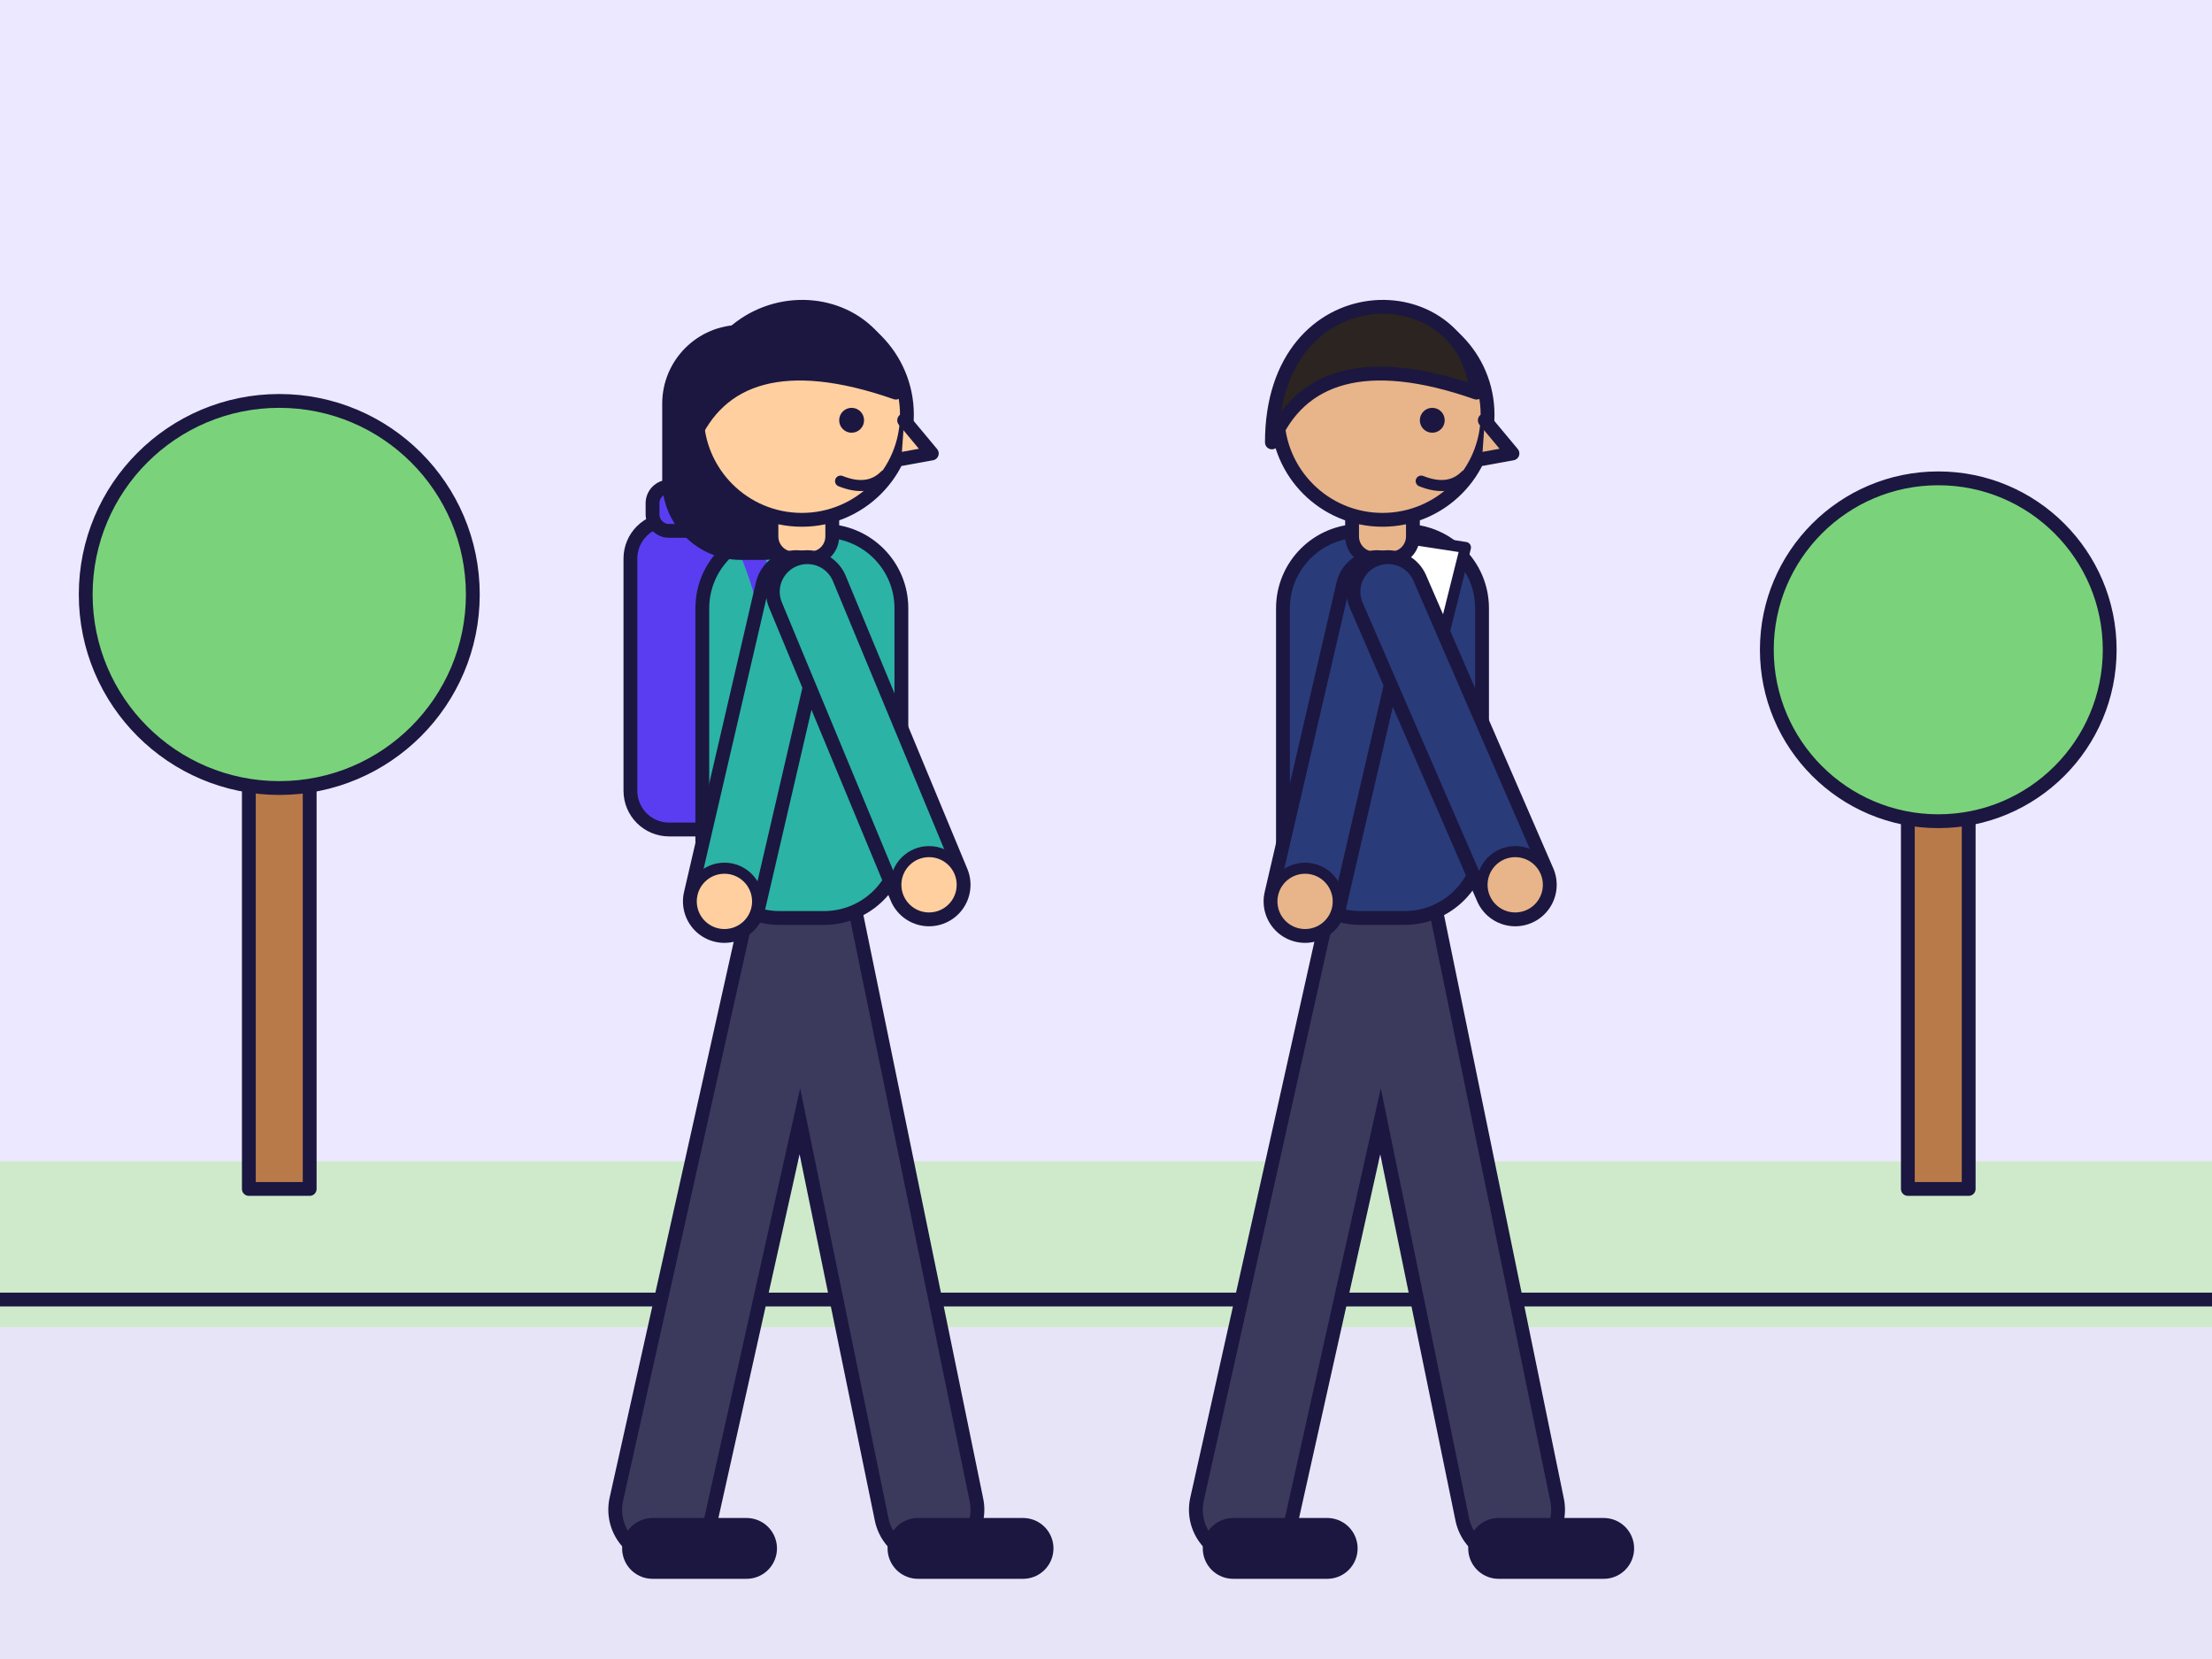
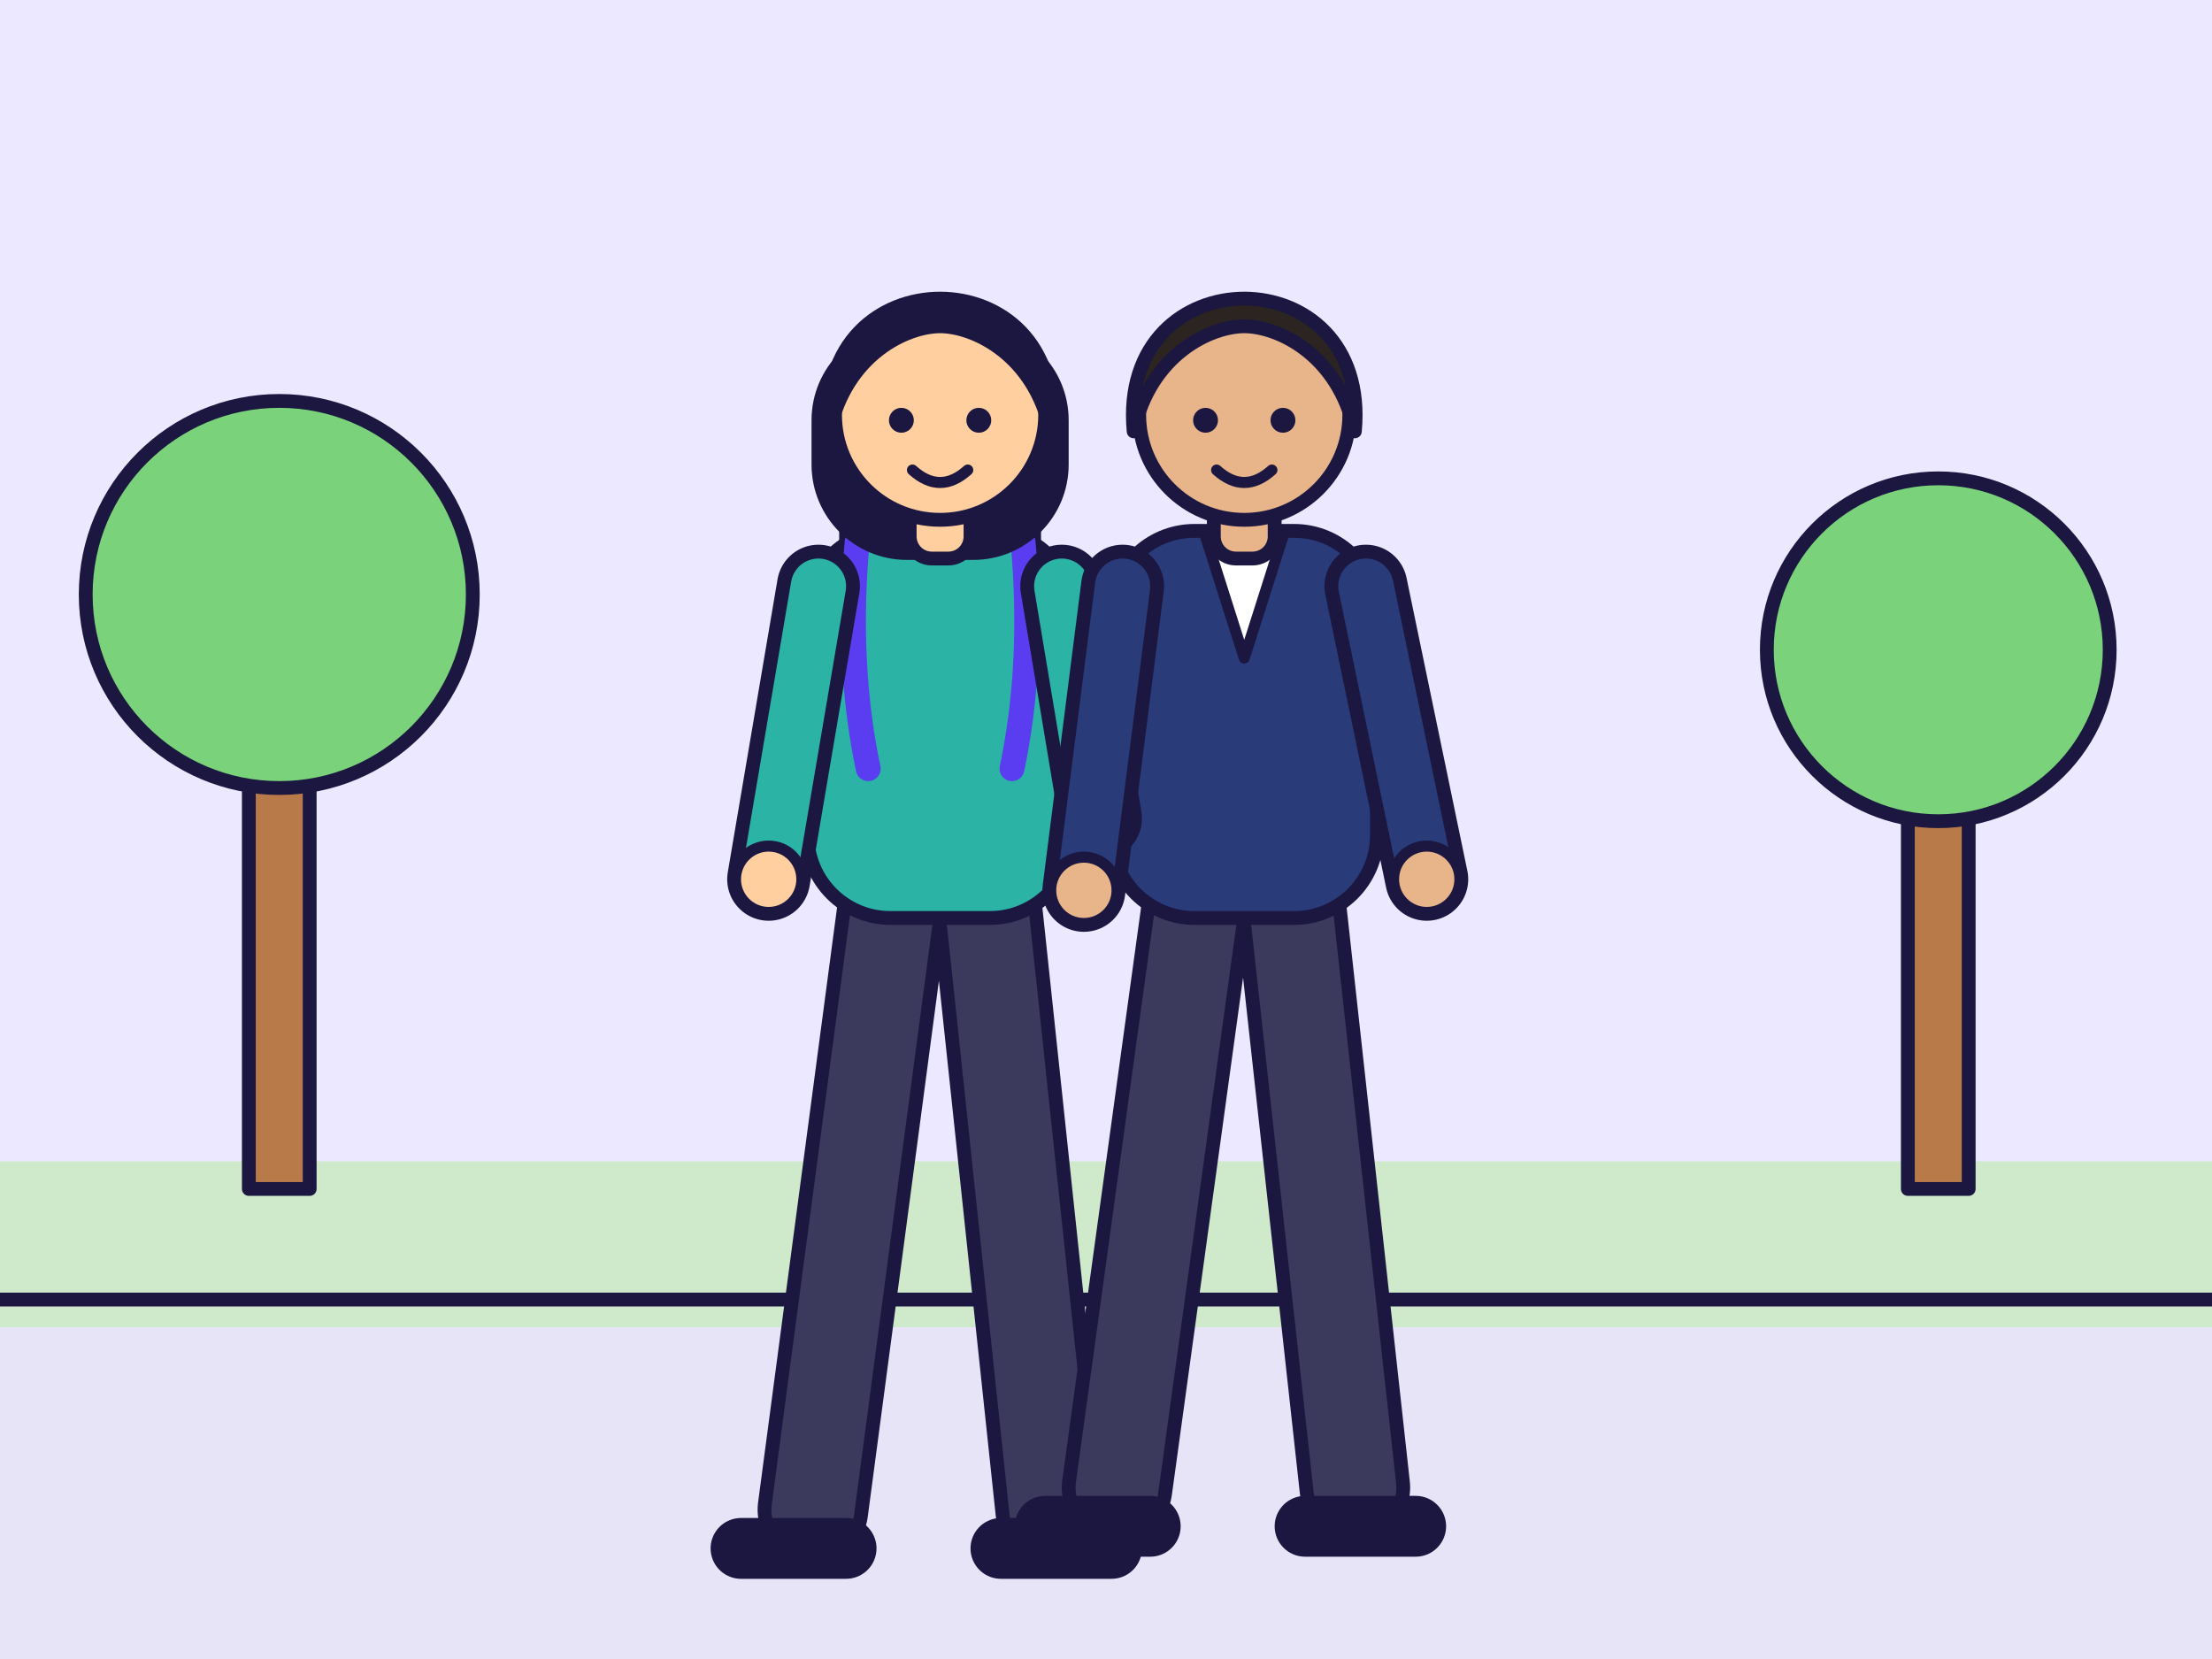
<svg xmlns="http://www.w3.org/2000/svg" viewBox="0 0 800 600" role="img">
  <rect width="800" height="600" fill="#f5f3ff" />
  <rect x="0" y="0" width="800" height="480" fill="#ece8ff" />
  <rect x="0" y="480" width="800" height="120" fill="#e8e4f8" />
  <g stroke="#1b1740" stroke-width="5" stroke-linecap="round" stroke-linejoin="round">
    <rect x="0" y="420" width="800" height="60" fill="#cfeacb" stroke="none" />
    <path d="M0 470H800" fill="none" />
    <rect x="90" y="250" width="22" height="180" fill="#b97a4a" />
    <circle cx="101" cy="215" r="70" fill="#7ad37a" />
    <rect x="690" y="270" width="22" height="160" fill="#b97a4a" />
    <circle cx="701" cy="235" r="62" fill="#7ad37a" />
-     <path d="M290 322L240 546M290 322L336 546" fill="none" stroke-width="40" />
-     <path d="M290 322L240 546M290 322L336 546" fill="none" stroke="#3b3a5c" stroke-width="30" />
-     <path d="M236 560H270M332 560H370" fill="none" stroke-width="22" />
-     <path d="M500 322L450 546M500 322L546 546" fill="none" stroke-width="40" />
-     <path d="M500 322L450 546M500 322L546 546" fill="none" stroke="#3b3a5c" stroke-width="30" />
-     <path d="M446 560H480M542 560H580" fill="none" stroke-width="22" />
-     <rect x="228" y="188" width="40" height="112" rx="14" fill="#5a3df0" />
-     <rect x="236" y="176" width="24" height="16" rx="6" fill="#5a3df0" />
-     <rect x="254" y="192" width="72" height="140" rx="28" fill="#2bb3a6" />
-     <rect x="464" y="192" width="72" height="140" rx="28" fill="#2a3b7a" />
-     <path d="M504 194L522 230L530 198Z" fill="#ffffff" stroke-width="4" />
-     <path d="M270 196Q290 240 276 298" fill="none" stroke="#5a3df0" stroke-width="8" />
-     <rect x="242" y="120" width="60" height="80" rx="26" fill="#1b1740" />
-     <rect x="279" y="178" width="22" height="24" rx="8" fill="#ffcfa0" />
-     <circle cx="290" cy="150" r="38" fill="#ffcfa0" />
-     <path d="M324 142C320 98 250 98 250 160C260 136 284 128 324 142Z" fill="#1b1740" />
-     <circle cx="308" cy="152" r="4.5" fill="#1b1740" stroke="none" />
-     <path d="M327 152L337 164L326 166" fill="#ffcfa0" />
-     <path d="M304 174Q314 178 320 172" fill="none" stroke-width="4" />
-     <rect x="489" y="178" width="22" height="24" rx="8" fill="#e8b48a" />
-     <circle cx="500" cy="150" r="38" fill="#e8b48a" />
-     <path d="M534 142C530 98 460 98 460 160C470 136 494 128 534 142Z" fill="#2b2420" />
-     <circle cx="518" cy="152" r="4.5" fill="#1b1740" stroke="none" />
-     <path d="M537 152L547 164L536 166" fill="#e8b48a" />
-     <path d="M514 174Q524 178 530 172" fill="none" stroke-width="4" />
-     <path d="M288 214L262 326" fill="none" stroke-width="30" />
-     <path d="M288 214L262 326" fill="none" stroke="#2bb3a6" stroke-width="20" />
-     <circle cx="262" cy="326" r="12" fill="#ffcfa0" stroke-width="4" />
-     <path d="M292 214L336 320" fill="none" stroke-width="30" />
-     <path d="M292 214L336 320" fill="none" stroke="#2bb3a6" stroke-width="20" />
-     <circle cx="336" cy="320" r="12" fill="#ffcfa0" stroke-width="4" />
-     <path d="M498 214L472 326" fill="none" stroke-width="30" />
-     <path d="M498 214L472 326" fill="none" stroke="#2a3b7a" stroke-width="20" />
-     <circle cx="472" cy="326" r="12" fill="#e8b48a" stroke-width="4" />
-     <path d="M502 214L548 320" fill="none" stroke-width="30" />
-     <path d="M502 214L548 320" fill="none" stroke="#2a3b7a" stroke-width="20" />
-     <circle cx="548" cy="320" r="12" fill="#e8b48a" stroke-width="4" />
+     <path d="M324 320L294 546M356 320L380 546" fill="none" stroke-width="40" />
+     <path d="M324 320L294 546M356 320L380 546" fill="none" stroke="#3b3a5c" stroke-width="30" />
+     <path d="M268 560H306M362 560H402" fill="none" stroke-width="22" />
+     <path d="M434 320L404 538M466 320L490 538" fill="none" stroke-width="40" />
+     <path d="M434 320L404 538M466 320L490 538" fill="none" stroke="#3b3a5c" stroke-width="30" />
+     <path d="M378 552H416M472 552H512" fill="none" stroke-width="22" />
+     <rect x="280" y="218" width="120" height="84" rx="16" fill="#5a3df0" />
+     <rect x="306" y="180" width="68" height="30" rx="12" fill="#5a3df0" />
+     <rect x="292" y="192" width="96" height="140" rx="30" fill="#2bb3a6" />
+     <rect x="402" y="192" width="96" height="140" rx="30" fill="#2a3b7a" />
+     <path d="M436 194L450 238L464 194Z" fill="#ffffff" stroke-width="4" />
+     <path d="M310 196Q306 240 314 278M370 196Q374 240 366 278" fill="none" stroke="#5a3df0" stroke-width="9" />
+     <rect x="296" y="120" width="88" height="80" rx="32" fill="#1b1740" />
+     <rect x="329" y="178" width="22" height="24" rx="8" fill="#ffcfa0" />
+     <circle cx="340" cy="150" r="38" fill="#ffcfa0" />
+     <path d="M300 156C294 92 386 92 380 156C374 128 352 118 340 118C328 118 306 128 300 156Z" fill="#1b1740" />
+     <circle cx="326" cy="152" r="4.5" fill="#1b1740" stroke="none" />
+     <circle cx="354" cy="152" r="4.5" fill="#1b1740" stroke="none" />
+     <path d="M330 170Q340 179 350 170" fill="none" stroke-width="4" />
+     <rect x="439" y="178" width="22" height="24" rx="8" fill="#e8b48a" />
+     <circle cx="450" cy="150" r="38" fill="#e8b48a" />
+     <path d="M410 156C404 92 496 92 490 156C484 128 462 118 450 118C438 118 416 128 410 156Z" fill="#2b2420" />
+     <circle cx="436" cy="152" r="4.5" fill="#1b1740" stroke="none" />
+     <circle cx="464" cy="152" r="4.5" fill="#1b1740" stroke="none" />
+     <path d="M440 170Q450 179 460 170" fill="none" stroke-width="4" />
+     <path d="M296 212L278 318" fill="none" stroke-width="30" />
+     <path d="M296 212L278 318" fill="none" stroke="#2bb3a6" stroke-width="20" />
+     <circle cx="278" cy="318" r="12" fill="#ffcfa0" stroke-width="4" />
+     <path d="M384 212L398 296" fill="none" stroke-width="30" />
+     <path d="M384 212L398 296" fill="none" stroke="#2bb3a6" stroke-width="20" />
+     <circle cx="398" cy="296" r="12" fill="#ffcfa0" stroke-width="4" />
+     <path d="M406 212L392 322" fill="none" stroke-width="30" />
+     <path d="M406 212L392 322" fill="none" stroke="#2a3b7a" stroke-width="20" />
+     <circle cx="392" cy="322" r="12" fill="#e8b48a" stroke-width="4" />
+     <path d="M494 212L516 318" fill="none" stroke-width="30" />
+     <path d="M494 212L516 318" fill="none" stroke="#2a3b7a" stroke-width="20" />
+     <circle cx="516" cy="318" r="12" fill="#e8b48a" stroke-width="4" />
  </g>
</svg>
